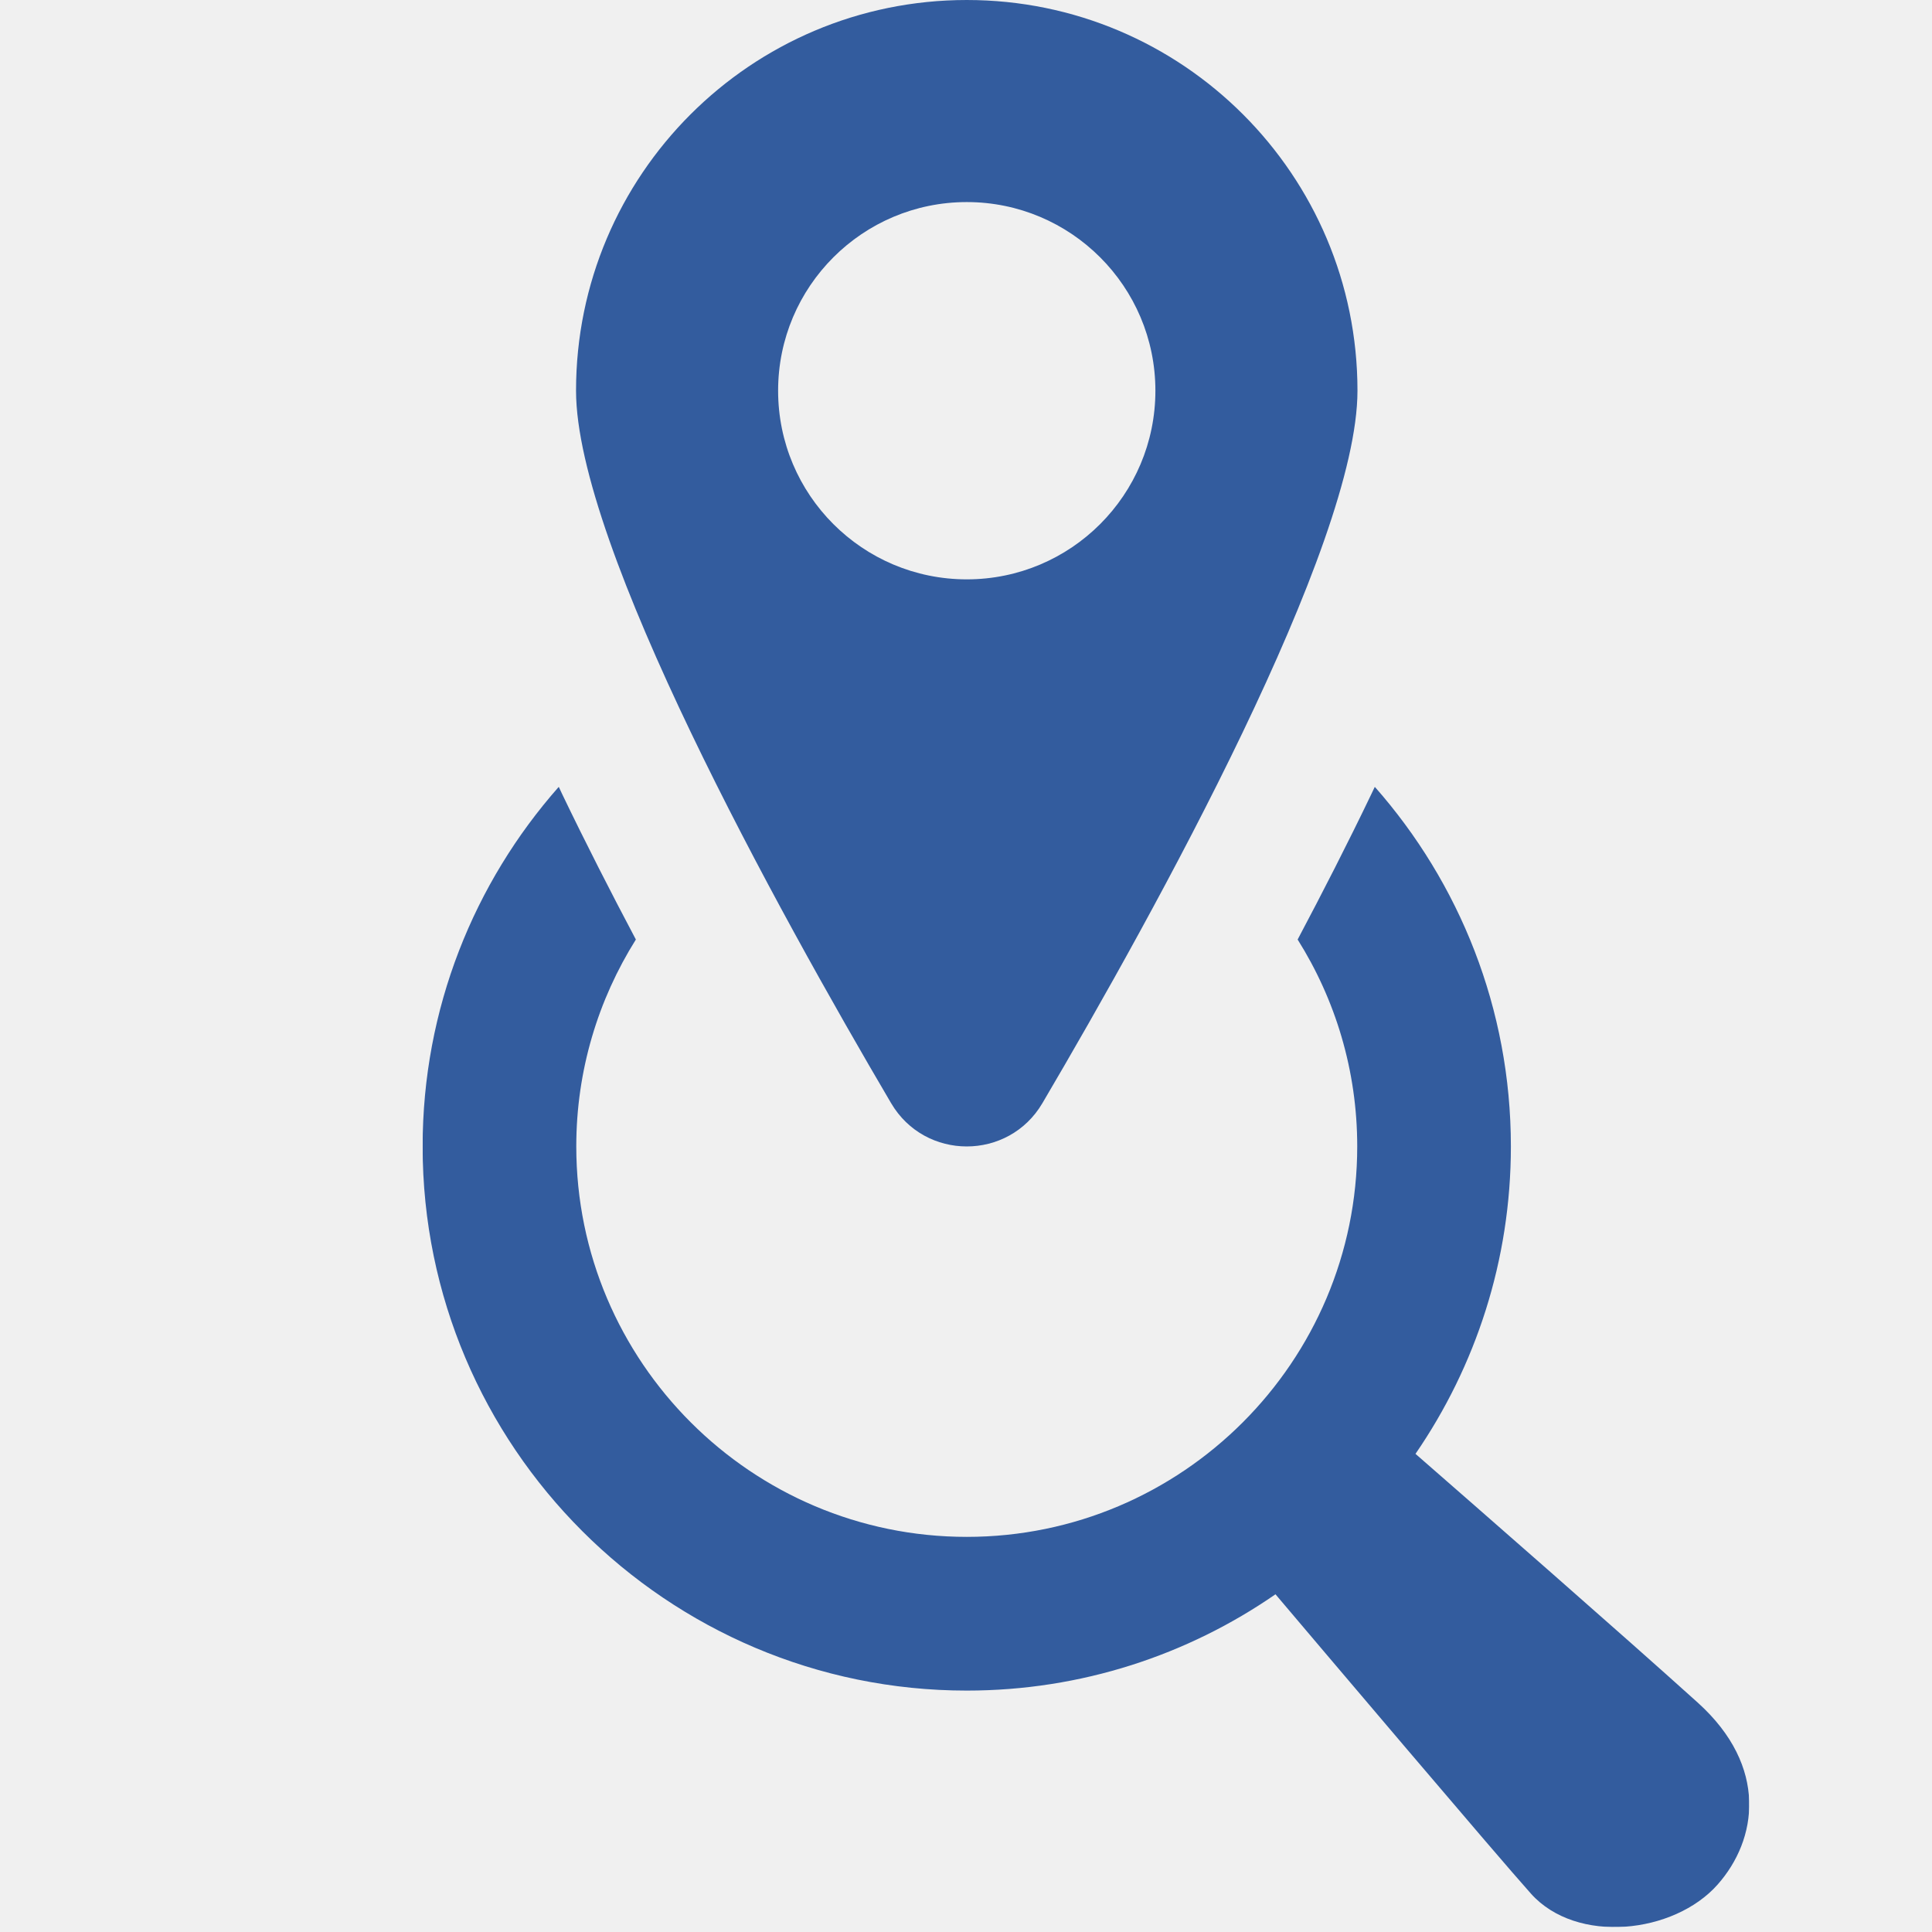
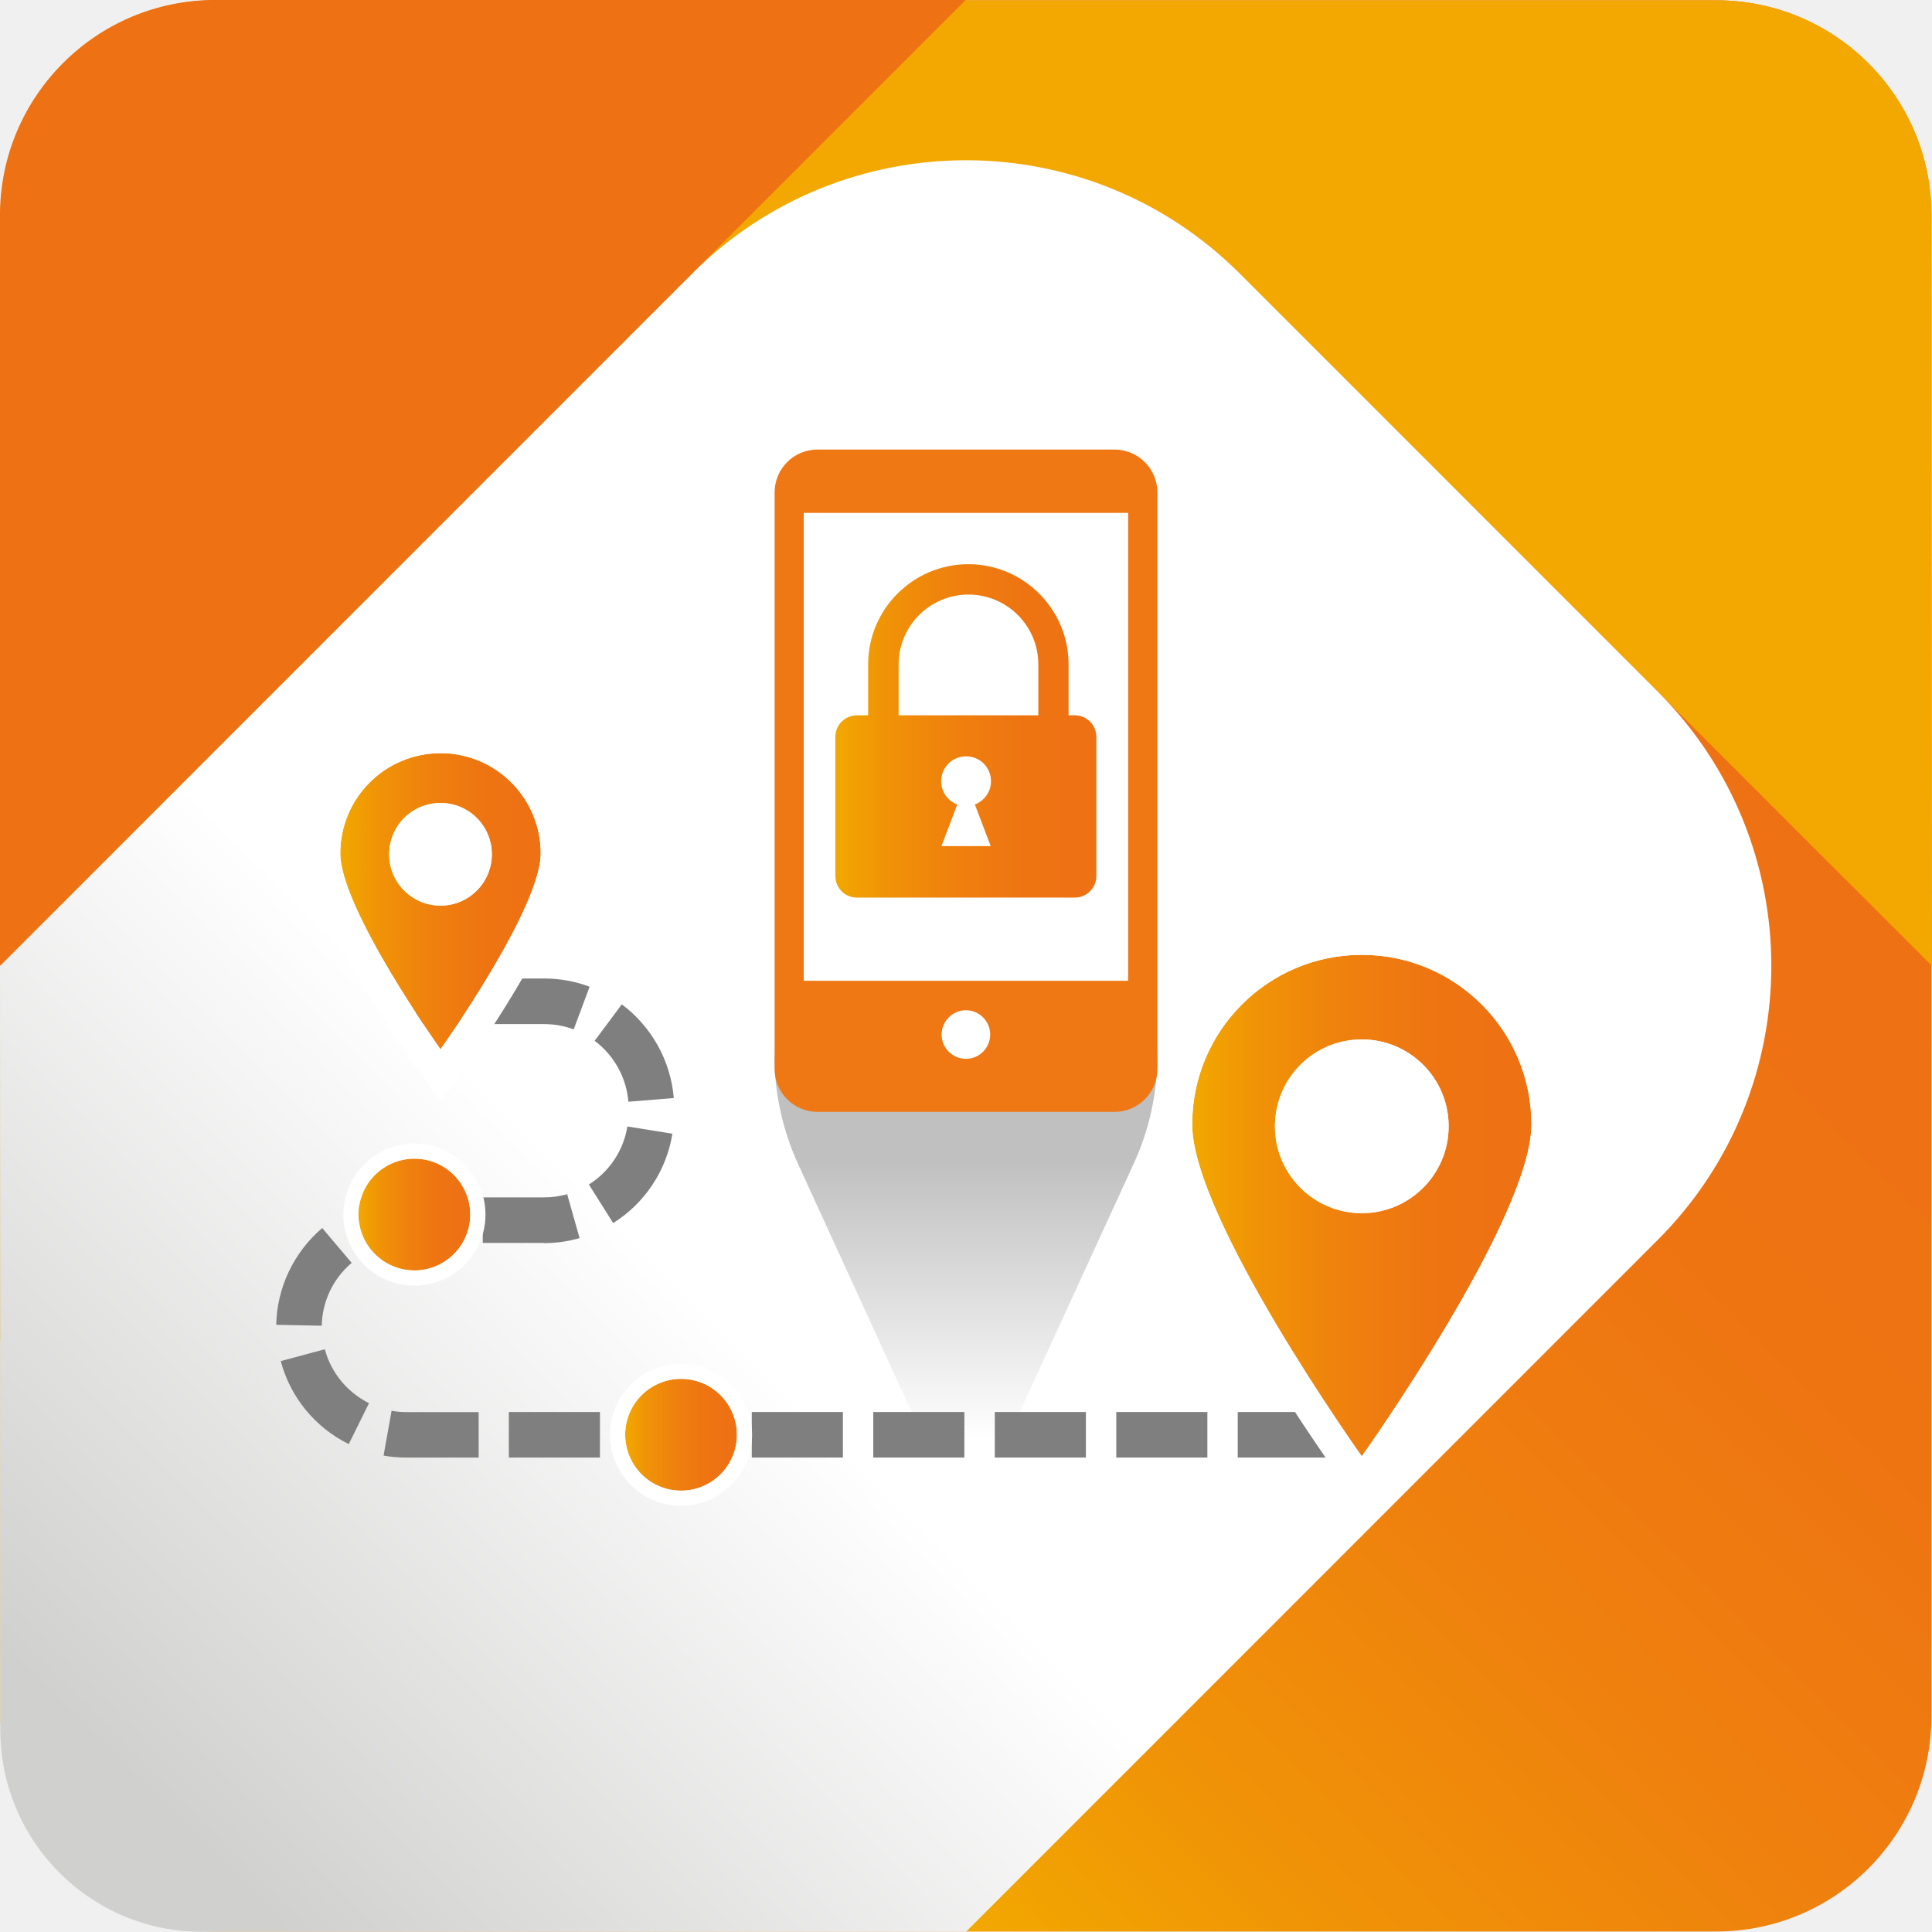
- <svg xmlns="http://www.w3.org/2000/svg" xmlns:xlink="http://www.w3.org/1999/xlink" width="32px" height="32px" viewBox="0 0 32 32" version="1.1">
+ <svg xmlns="http://www.w3.org/2000/svg" width="32" height="32" viewBox="0 0 32 32" fill="none">
+   <g clip-path="url(#clip0_6227_482)">
+     <path d="M28.426 0.005H3.572C1.603 0.005 0.008 1.601 0.008 3.57V28.428C0.008 30.396 1.603 31.992 3.572 31.992H28.426C30.394 31.992 31.99 30.396 31.99 28.428V3.57C31.99 1.601 30.394 0.005 28.426 0.005Z" fill="url(#paint0_linear_6227_482)" />
+     <path d="M24.319 8.319L32 15.999L31.992 3.567C31.992 1.6 30.395 0.005 28.428 0.005H3.571C1.602 -1.42977e-05 0.008 1.595 0.008 3.564L0 22.217L24.319 8.319Z" fill="#F2A800" />
+     <path d="M27.46 20.534L15.999 31.997H3.35C1.504 32 0.008 30.503 0.005 28.654L0 15.996L11.461 4.533C13.966 2.028 18.031 2.028 20.536 4.533L27.46 11.458C29.965 13.964 29.965 18.029 27.46 20.534Z" fill="url(#paint1_linear_6227_482)" />
+     <path d="M13.214 19.269L15.994 25.341L18.78 19.269C19.037 18.708 19.17 18.102 19.17 17.485H12.827C12.827 18.102 12.96 18.71 13.214 19.269Z" fill="url(#paint2_linear_6227_482)" />
+     <path d="M18.459 7.446H13.541C13.146 7.446 12.83 7.765 12.83 8.158V17.704C12.83 18.099 13.149 18.416 13.541 18.416H18.459C18.853 18.416 19.17 18.097 19.17 17.704V8.158C19.17 7.763 18.851 7.446 18.459 7.446ZM18.685 16.245H13.312V8.495H18.685V16.245Z" fill="#EF7714" />
+     <path d="M17.805 11.848H17.699V11.005C17.699 10.09 16.954 9.345 16.039 9.345C15.123 9.345 14.379 10.09 14.379 11.005V11.848H14.193C13.997 11.848 13.836 12.007 13.836 12.205V14.51C13.836 14.706 13.994 14.867 14.193 14.867H17.802C17.998 14.867 18.159 14.708 18.159 14.51V12.205C18.159 12.009 18.001 11.848 17.802 11.848H17.805ZM16.409 14.014H15.594L15.855 13.325C15.699 13.267 15.589 13.116 15.589 12.94C15.589 12.711 15.772 12.527 16.001 12.527C16.23 12.527 16.414 12.711 16.414 12.94C16.414 13.116 16.303 13.264 16.147 13.325L16.409 14.014ZM17.198 11.848H14.884V11.005C14.884 10.367 15.403 9.848 16.041 9.848C16.68 9.848 17.198 10.367 17.198 11.005V11.848Z" fill="url(#paint3_linear_6227_482)" />
+     <path d="M22.01 24.142H20.501V23.387H22.01V24.142ZM19.998 24.142H18.489V23.387H19.998V24.142ZM17.986 24.142H16.477V23.387H17.986V24.142ZM15.973 24.142H14.464V23.387H15.973V24.142ZM13.961 24.142H12.452V23.387H13.961V24.142ZM11.949 24.142H10.44V23.387H11.949V24.142ZM9.937 24.142H8.428V23.387H9.937V24.142ZM7.925 24.142H6.73C6.602 24.142 6.476 24.131 6.353 24.109L6.486 23.367C6.567 23.382 6.65 23.389 6.733 23.389H7.928V24.144L7.925 24.142ZM5.775 23.918C5.219 23.643 4.809 23.143 4.65 22.544L5.38 22.348C5.483 22.735 5.75 23.06 6.112 23.241L5.777 23.918H5.775ZM5.329 21.958L4.575 21.943C4.588 21.324 4.867 20.741 5.337 20.34L5.825 20.917C5.518 21.176 5.337 21.555 5.329 21.958ZM6.159 20.708L5.853 20.018C6.129 19.895 6.424 19.832 6.728 19.832H7.492V20.587H6.728C6.529 20.587 6.338 20.627 6.159 20.708ZM9.012 20.587H7.996V19.832H9.012C9.142 19.832 9.271 19.815 9.394 19.78L9.6 20.507C9.409 20.562 9.21 20.59 9.012 20.59V20.587ZM10.156 20.258L9.754 19.619C10.096 19.405 10.327 19.053 10.392 18.658L11.137 18.778C11.039 19.387 10.682 19.928 10.156 20.258ZM10.408 18.248C10.375 17.848 10.171 17.48 9.849 17.239L10.299 16.635C10.797 17.008 11.109 17.573 11.16 18.187L10.408 18.248ZM9.502 17.05C9.346 16.992 9.18 16.962 9.012 16.962H8.139V16.207H9.012C9.273 16.207 9.525 16.253 9.766 16.343L9.502 17.05ZM7.636 16.962H6.886V16.207H7.636V16.962Z" fill="#7F7F80" />
+     <path d="M22.555 15.815C21.004 15.815 19.746 17.073 19.746 18.625C19.746 20.177 22.555 24.121 22.555 24.121C22.555 24.121 25.365 20.177 25.365 18.625C25.365 17.073 24.107 15.815 22.555 15.815ZM22.555 20.094C21.761 20.094 21.117 19.45 21.117 18.655C21.117 17.86 21.761 17.216 22.555 17.216C23.35 17.216 23.994 17.86 23.994 18.655C23.994 19.45 23.35 20.094 22.555 20.094Z" fill="url(#paint4_linear_6227_482)" />
+     <path d="M22.556 15.815C24.107 15.815 25.365 17.073 25.365 18.625C25.365 20.177 22.556 24.121 22.556 24.121C22.556 24.121 19.746 20.177 19.746 18.625C19.746 17.073 21.004 15.815 22.556 15.815ZM22.556 20.094C23.35 20.094 23.994 19.45 23.994 18.655C23.994 17.86 23.35 17.216 22.556 17.216C21.761 17.216 21.117 17.86 21.117 18.655C21.117 19.45 21.761 20.094 22.556 20.094ZM22.556 15.312C20.73 15.312 19.243 16.799 19.243 18.625C19.243 20.29 21.849 23.996 22.146 24.413L22.556 24.989L22.966 24.413C23.262 23.996 25.868 20.29 25.868 18.625C25.868 16.799 24.382 15.312 22.556 15.312ZM22.556 19.591C22.04 19.591 21.62 19.171 21.62 18.655C21.62 18.14 22.04 17.719 22.556 17.719C23.071 17.719 23.491 18.14 23.491 18.655C23.491 19.171 23.071 19.591 22.556 19.591Z" fill="white" />
+     <path d="M7.296 12.475C6.381 12.475 5.636 13.217 5.636 14.135C5.636 15.053 7.296 17.38 7.296 17.38C7.296 17.38 8.956 15.05 8.956 14.135C8.956 13.219 8.214 12.475 7.296 12.475ZM7.296 15C6.828 15 6.446 14.62 6.446 14.15C6.446 13.679 6.826 13.3 7.296 13.3C7.767 13.3 8.146 13.679 8.146 14.15C8.146 14.62 7.767 15 7.296 15Z" fill="url(#paint5_linear_6227_482)" />
+     <path d="M7.296 12.475C8.212 12.475 8.956 13.217 8.956 14.135C8.956 15.053 7.296 17.38 7.296 17.38C7.296 17.38 5.636 15.05 5.636 14.135C5.636 13.219 6.378 12.475 7.296 12.475ZM7.296 15C7.764 15 8.146 14.62 8.146 14.15C8.146 13.68 7.767 13.3 7.296 13.3C6.826 13.3 6.446 13.68 6.446 14.15C6.446 14.62 6.826 15 7.296 15ZM7.296 11.971C6.104 11.971 5.133 12.942 5.133 14.135C5.133 15.161 6.592 17.262 6.886 17.672L7.296 18.248L7.706 17.672C7.998 17.262 9.459 15.161 9.459 14.135C9.459 12.942 8.488 11.971 7.296 11.971ZM7.296 14.497C7.105 14.497 6.949 14.341 6.949 14.15C6.949 13.959 7.105 13.803 7.296 13.803C7.487 13.803 7.643 13.959 7.643 14.15C7.643 14.341 7.487 14.497 7.296 14.497Z" fill="white" />
+     <path d="M6.864 21.043C7.375 21.043 7.789 20.628 7.789 20.117C7.789 19.605 7.375 19.191 6.864 19.191C6.353 19.191 5.938 19.605 5.938 20.117C5.938 20.628 6.353 21.043 6.864 21.043Z" fill="url(#paint6_linear_6227_482)" />
+     <path d="M6.864 19.191C7.374 19.191 7.789 19.606 7.789 20.117C7.789 20.627 7.374 21.042 6.864 21.042C6.353 21.042 5.938 20.627 5.938 20.117C5.938 19.606 6.353 19.191 6.864 19.191ZM6.864 18.939C6.215 18.939 5.687 19.468 5.687 20.117C5.687 20.766 6.215 21.294 6.864 21.294C7.513 21.294 8.041 20.766 8.041 20.117C8.041 19.468 7.513 18.939 6.864 18.939Z" fill="white" />
+     <path d="M11.28 24.69C11.791 24.69 12.206 24.276 12.206 23.764C12.206 23.253 11.791 22.838 11.28 22.838C10.769 22.838 10.355 23.253 10.355 23.764C10.355 24.276 10.769 24.69 11.28 24.69Z" fill="url(#paint7_linear_6227_482)" />
+     <path d="M11.28 22.838C11.791 22.838 12.206 23.253 12.206 23.764C12.206 24.275 11.791 24.69 11.28 24.69C10.77 24.69 10.355 24.275 10.355 23.764C10.355 23.253 10.77 22.838 11.28 22.838ZM11.28 22.587C10.631 22.587 10.103 23.115 10.103 23.764C10.103 24.413 10.631 24.941 11.28 24.941C11.929 24.941 12.457 24.413 12.457 23.764C12.457 23.115 11.929 22.587 11.28 22.587Z" fill="white" />
+     <path d="M0 15.996L15.994 0H3.564C1.597 0 0 1.597 0 3.564V15.996Z" fill="#EE7114" />
+     <path d="M15.999 17.538C15.777 17.538 15.596 17.357 15.596 17.136C15.596 16.914 15.777 16.733 15.999 16.733C16.22 16.733 16.401 16.914 16.401 17.136C16.401 17.357 16.22 17.538 15.999 17.538Z" fill="white" />
+   </g>
  <defs>
-     <rect id="path-1" x="0" y="0" width="31.914" height="32" />
-     <rect id="path-3" x="0" y="0" width="302335.31" height="303978.437" />
-     <polygon id="path-5" points="0 0.023 21.973 0.023 21.973 18.909 0 18.909" />
+     <linearGradient id="paint0_linear_6227_482" x1="8.061" y1="23.938" x2="24.093" y2="7.906" gradientUnits="userSpaceOnUse">
+       <stop stop-color="#F2A800" />
+       <stop offset="0.2" stop-color="#F09207" />
+       <stop offset="0.46" stop-color="#EF800E" />
+       <stop offset="0.72" stop-color="#EE7412" />
+       <stop offset="1" stop-color="#EE7114" />
+     </linearGradient>
+     <linearGradient id="paint1_linear_6227_482" x1="2.301" y1="29.64" x2="23.102" y2="8.944" gradientUnits="userSpaceOnUse">
+       <stop stop-color="#D0D0CF" />
+       <stop offset="0.42" stop-color="white" />
+     </linearGradient>
+     <linearGradient id="paint2_linear_6227_482" x1="15.999" y1="23.867" x2="15.999" y2="19.226" gradientUnits="userSpaceOnUse">
+       <stop stop-color="white" />
+       <stop offset="1" stop-color="#C0C0C0" />
+     </linearGradient>
+     <linearGradient id="paint3_linear_6227_482" x1="13.838" y1="12.105" x2="18.159" y2="12.105" gradientUnits="userSpaceOnUse">
+       <stop stop-color="#F2A800" />
+       <stop offset="0.2" stop-color="#F09207" />
+       <stop offset="0.46" stop-color="#EF800E" />
+       <stop offset="0.72" stop-color="#EE7412" />
+       <stop offset="1" stop-color="#EE7114" />
+     </linearGradient>
+     <linearGradient id="paint4_linear_6227_482" x1="19.744" y1="19.968" x2="25.365" y2="19.968" gradientUnits="userSpaceOnUse">
+       <stop stop-color="#F2A800" />
+       <stop offset="0.2" stop-color="#F09207" />
+       <stop offset="0.46" stop-color="#EF800E" />
+       <stop offset="0.72" stop-color="#EE7412" />
+       <stop offset="1" stop-color="#EE7114" />
+     </linearGradient>
+     <linearGradient id="paint5_linear_6227_482" x1="5.636" y1="14.925" x2="8.954" y2="14.925" gradientUnits="userSpaceOnUse">
+       <stop stop-color="#F2A800" />
+       <stop offset="0.2" stop-color="#F09207" />
+       <stop offset="0.46" stop-color="#EF800E" />
+       <stop offset="0.72" stop-color="#EE7412" />
+       <stop offset="1" stop-color="#EE7114" />
+     </linearGradient>
+     <linearGradient id="paint6_linear_6227_482" x1="5.938" y1="20.117" x2="7.789" y2="20.117" gradientUnits="userSpaceOnUse">
+       <stop stop-color="#F2A800" />
+       <stop offset="0.2" stop-color="#F09207" />
+       <stop offset="0.46" stop-color="#EF800E" />
+       <stop offset="0.72" stop-color="#EE7412" />
+       <stop offset="1" stop-color="#EE7114" />
+     </linearGradient>
+     <linearGradient id="paint7_linear_6227_482" x1="10.357" y1="23.764" x2="12.206" y2="23.764" gradientUnits="userSpaceOnUse">
+       <stop stop-color="#F2A800" />
+       <stop offset="0.2" stop-color="#F09207" />
+       <stop offset="0.46" stop-color="#EF800E" />
+       <stop offset="0.72" stop-color="#EE7412" />
+       <stop offset="1" stop-color="#EE7114" />
+     </linearGradient>
+     <clipPath id="clip0_6227_482">
+       <rect width="32" height="32" fill="white" />
+     </clipPath>
  </defs>
-   <g id="icons/marques/transport/agremob" stroke="none" stroke-width="1" fill="none" fill-rule="evenodd">
-     <g id="Proposition-n°5-bis">
-       <mask id="mask-2" fill="white">
-         <use xlink:href="#path-1" />
-       </mask>
-       <g id="Rectangle" />
-       <g id="Group" mask="url(#mask-2)">
-         <g transform="translate(-78.49057, -30.18868)" id="Clipped">
-           <mask id="mask-4" fill="white">
-             <use xlink:href="#path-3" />
-           </mask>
-           <g id="Rectangle" />
-         </g>
-       </g>
-     </g>
-     <g id="Group-6" transform="translate(7, 0)">
-       <path d="M5.888,6.471 C5.888,4.746 7.287,3.347 9.013,3.347 C10.738,3.347 12.137,4.746 12.137,6.471 C12.137,8.197 10.738,9.596 9.013,9.596 C7.287,9.596 5.888,8.197 5.888,6.471 M10.266,18.271 C12.148,15.072 15.484,9.038 15.484,6.471 C15.484,2.897 12.587,4.54545455e-05 9.013,4.54545455e-05 C5.439,4.54545455e-05 2.541,2.897 2.541,6.471 C2.541,9.038 5.877,15.072 7.759,18.271 C8.321,19.228 9.704,19.228 10.266,18.271" id="Fill-1" fill="#335C9E" />
-       <g id="Group-5" transform="translate(0, 13.00946)">
-         <mask id="mask-6" fill="white">
-           <use xlink:href="#path-5" />
-         </mask>
-         <g id="Clip-4" />
-         <path d="M21.121,15.192 C19.87,14.063 17.441,11.94 16.445,11.071 C17.441,9.621 18.025,7.867 18.025,5.979 C18.025,3.698 17.173,1.612 15.771,0.023 C15.751,0.064 15.732,0.105 15.712,0.147 C15.326,0.952 14.91,1.765 14.493,2.552 C15.118,3.546 15.48,4.721 15.48,5.979 C15.48,9.545 12.579,12.446 9.013,12.446 C5.447,12.446 2.545,9.545 2.545,5.979 C2.545,4.721 2.908,3.546 3.532,2.552 C3.115,1.765 2.7,0.952 2.313,0.147 C2.293,0.105 2.274,0.064 2.255,0.023 C0.852,1.612 -3.63636364e-05,3.698 -3.63636364e-05,5.979 C-3.63636364e-05,10.949 4.043,14.992 9.013,14.992 C10.91,14.992 12.672,14.402 14.126,13.397 C14.833,14.232 17.792,17.724 18.357,18.355 C19.112,19.199 20.726,19.022 21.449,18.205 C22.106,17.464 22.296,16.253 21.121,15.192" id="Fill-3" fill="#335C9E" mask="url(#mask-6)" />
-       </g>
-     </g>
-   </g>
</svg>
